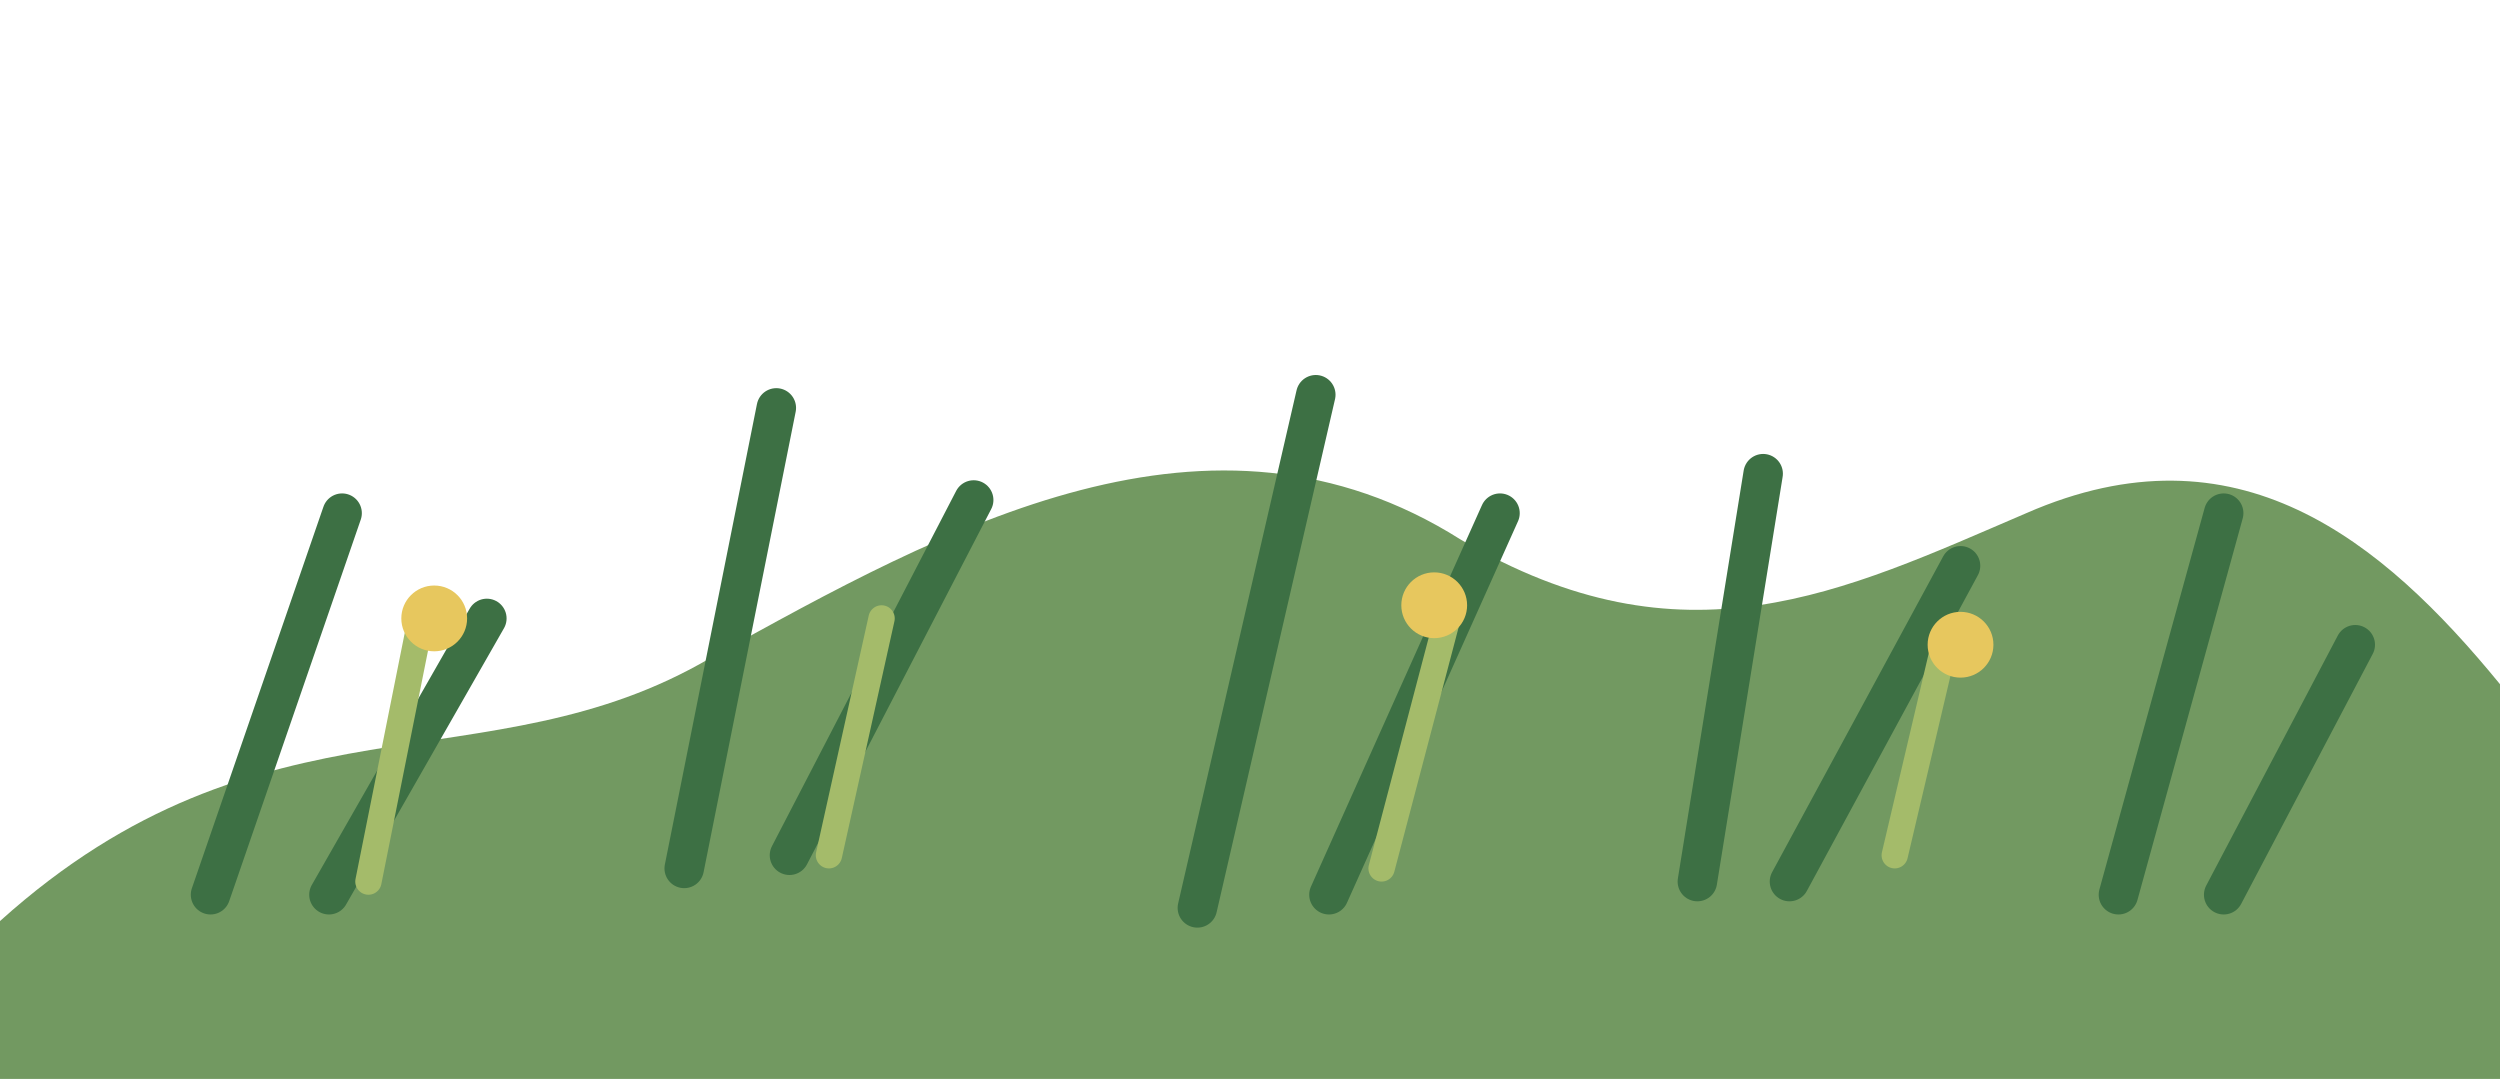
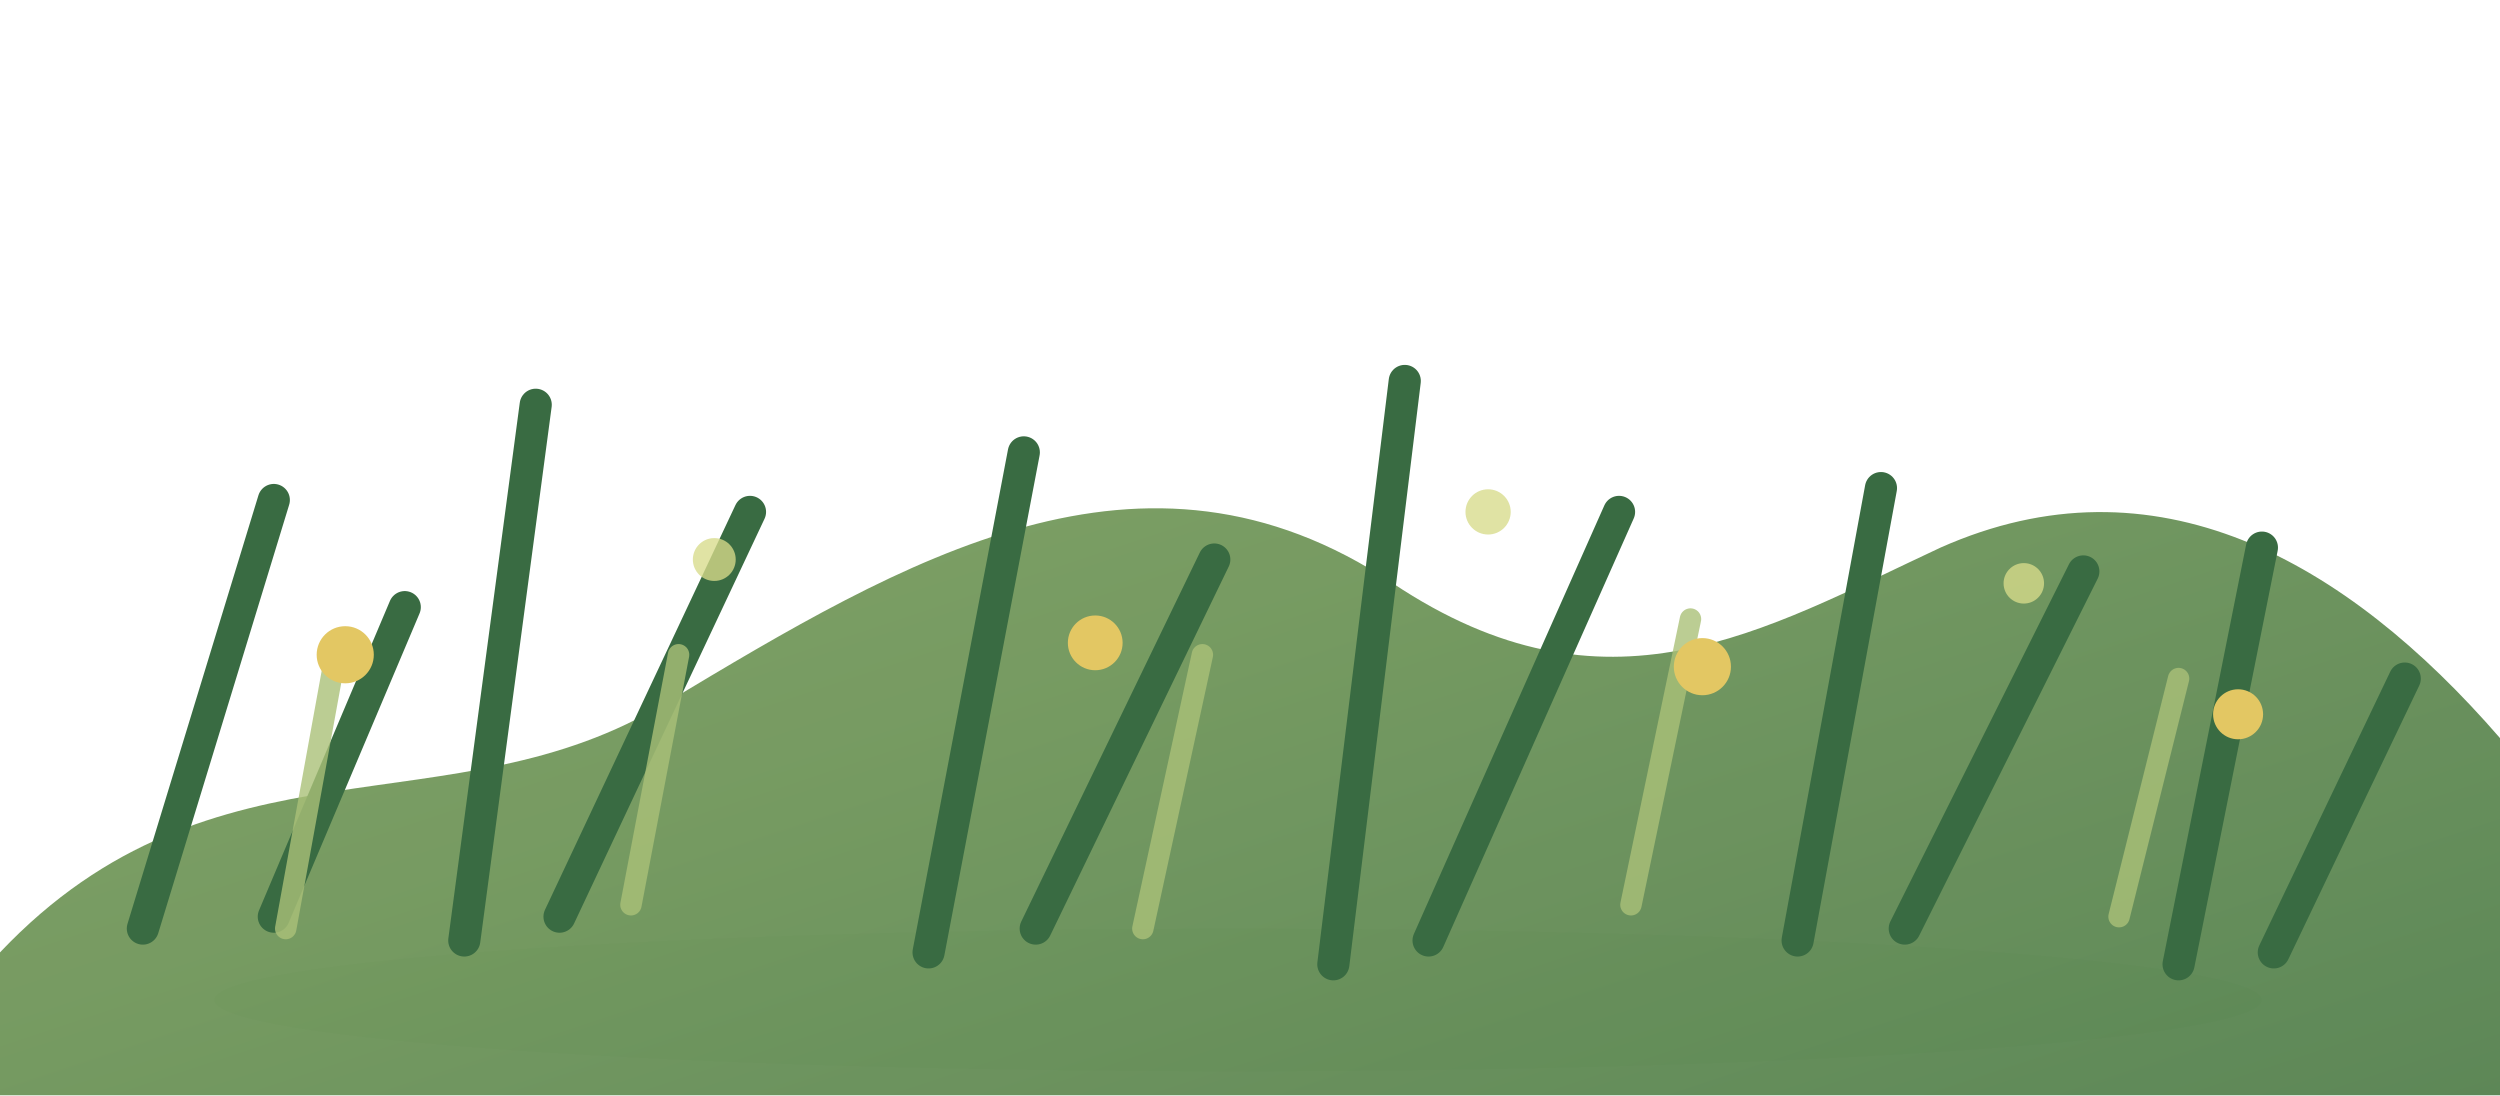
- <svg xmlns="http://www.w3.org/2000/svg" width="190" height="82" viewBox="0 0 190 82">
-   <path d="M0 70c20-18 37-10 54-20 18-10 38-21 57-9 17 10 29 4 43-2 16-7 27 2 36 13v30H0z" fill="#638e50" opacity=".9" />
+ <svg xmlns="http://www.w3.org/2000/svg" width="210" height="92" viewBox="0 0 210 92">
+   <defs>
+     <linearGradient id="m" x1="0" y1=".3" x2="1" y2="1">
+       <stop stop-color="#759a59" />
+       <stop offset="1" stop-color="#4f7d49" />
+     </linearGradient>
+   </defs>
+   <ellipse cx="104" cy="84" rx="86" ry="6" fill="#35513a" opacity=".11" />
+   <path d="M0 80c18-19 38-10 56-21 20-12 40-24 61-10 18 12 31 4 46-3 18-8 34 1 47 16v30H0z" fill="url(#m)" opacity=".92" />
  <g fill="none" stroke-linecap="round">
-     <path d="M16 68l10-29m-1 29l12-21M52 66l7-35m1 34l14-27M91 69l9-39m1 38l13-29M129 67l5-31m2 31l13-24M161 68l8-29m0 29l10-19" stroke="#3d7044" stroke-width="3" />
-     <path d="M28 67l4-20m31 18l4-18m38 19l5-19m34 18l4-17" stroke="#a4bb6a" stroke-width="2" />
+     <path d="M12 78l11-36m0 35 11-26M39 79l6-45m2 43 16-34M78 80l8-42m1 40 15-31M112 81l6-49m2 47 16-36M151 79l7-38m2 37 15-30M183 81l7-35m1 34 11-23" stroke="#396b42" stroke-width="2.7" />
+     <path d="M24 78l4-22m25 20l4-21m39 23l5-23m36 21l5-24m36 25l5-20" stroke="#aac078" stroke-width="1.8" opacity=".8" />
  </g>
-   <g fill="#e7c75e">
-     <circle cx="33" cy="47" r="2.5" />
-     <circle cx="109" cy="46" r="2.5" />
-     <circle cx="149" cy="49" r="2.5" />
+   <g fill="#e3c763">
+     <circle cx="29" cy="55" r="2.4" />
+     <circle cx="92" cy="54" r="2.3" />
+     <circle cx="143" cy="56" r="2.4" />
+     <circle cx="188" cy="60" r="2.1" />
+   </g>
+   <g fill="#d7db8a" opacity=".78">
+     <circle cx="60" cy="47" r="1.8" />
+     <circle cx="125" cy="43" r="1.9" />
+     <circle cx="170" cy="49" r="1.7" />
  </g>
</svg>
